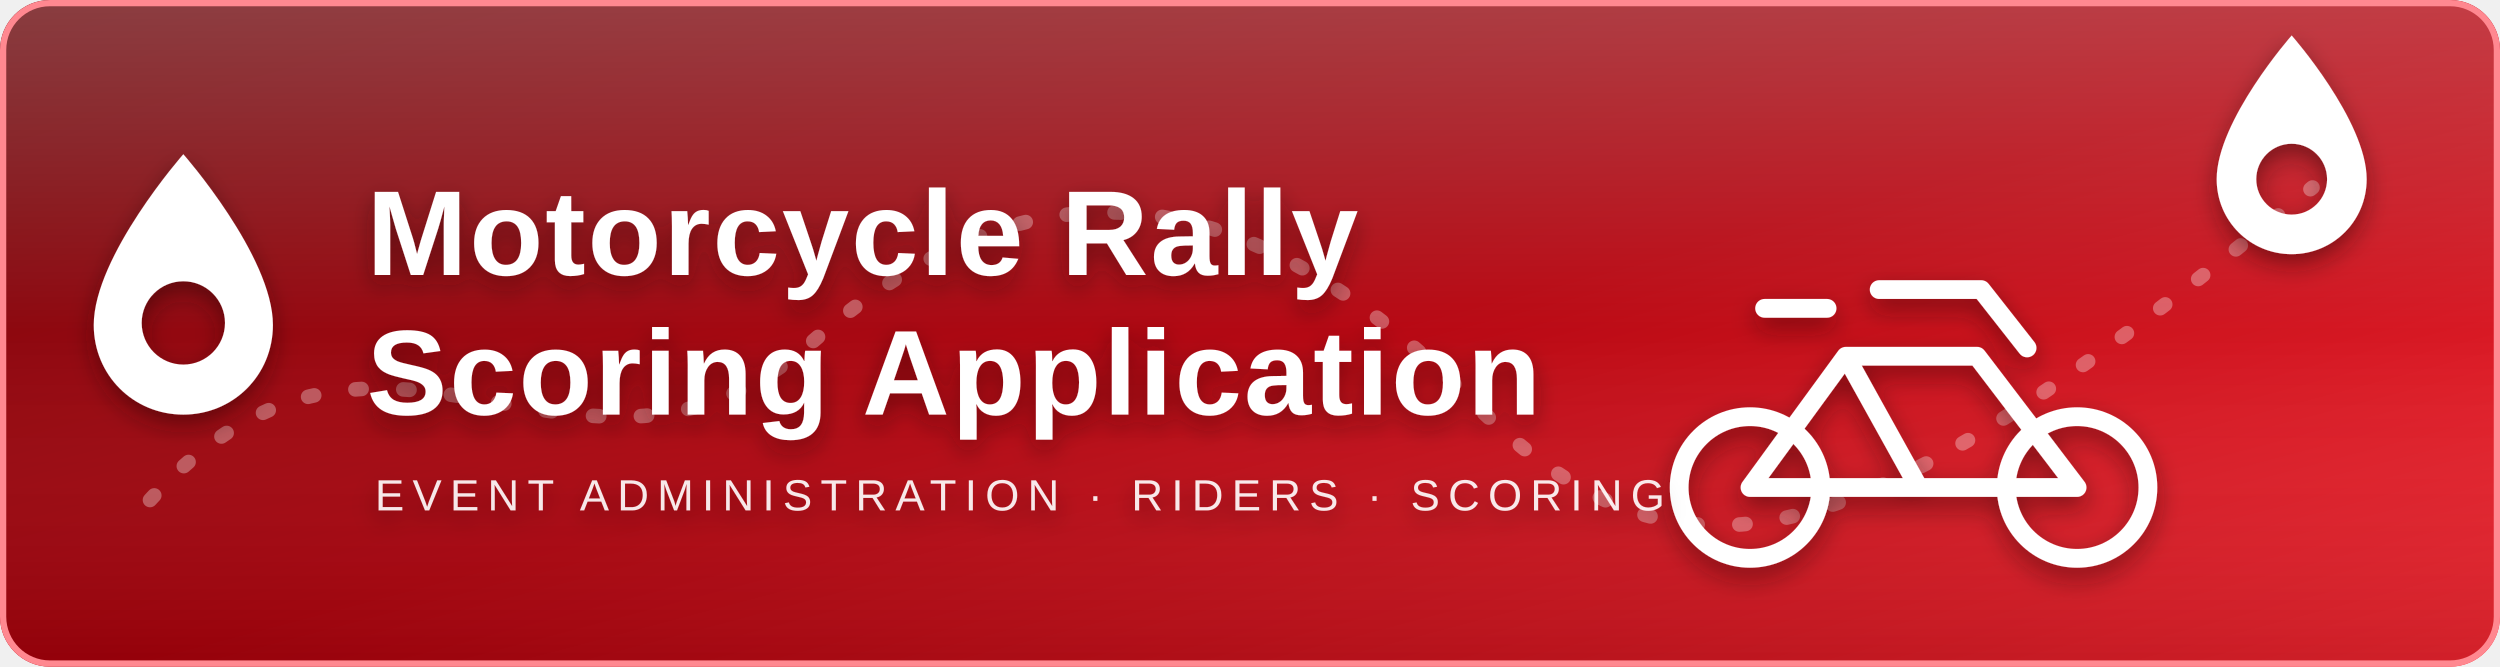
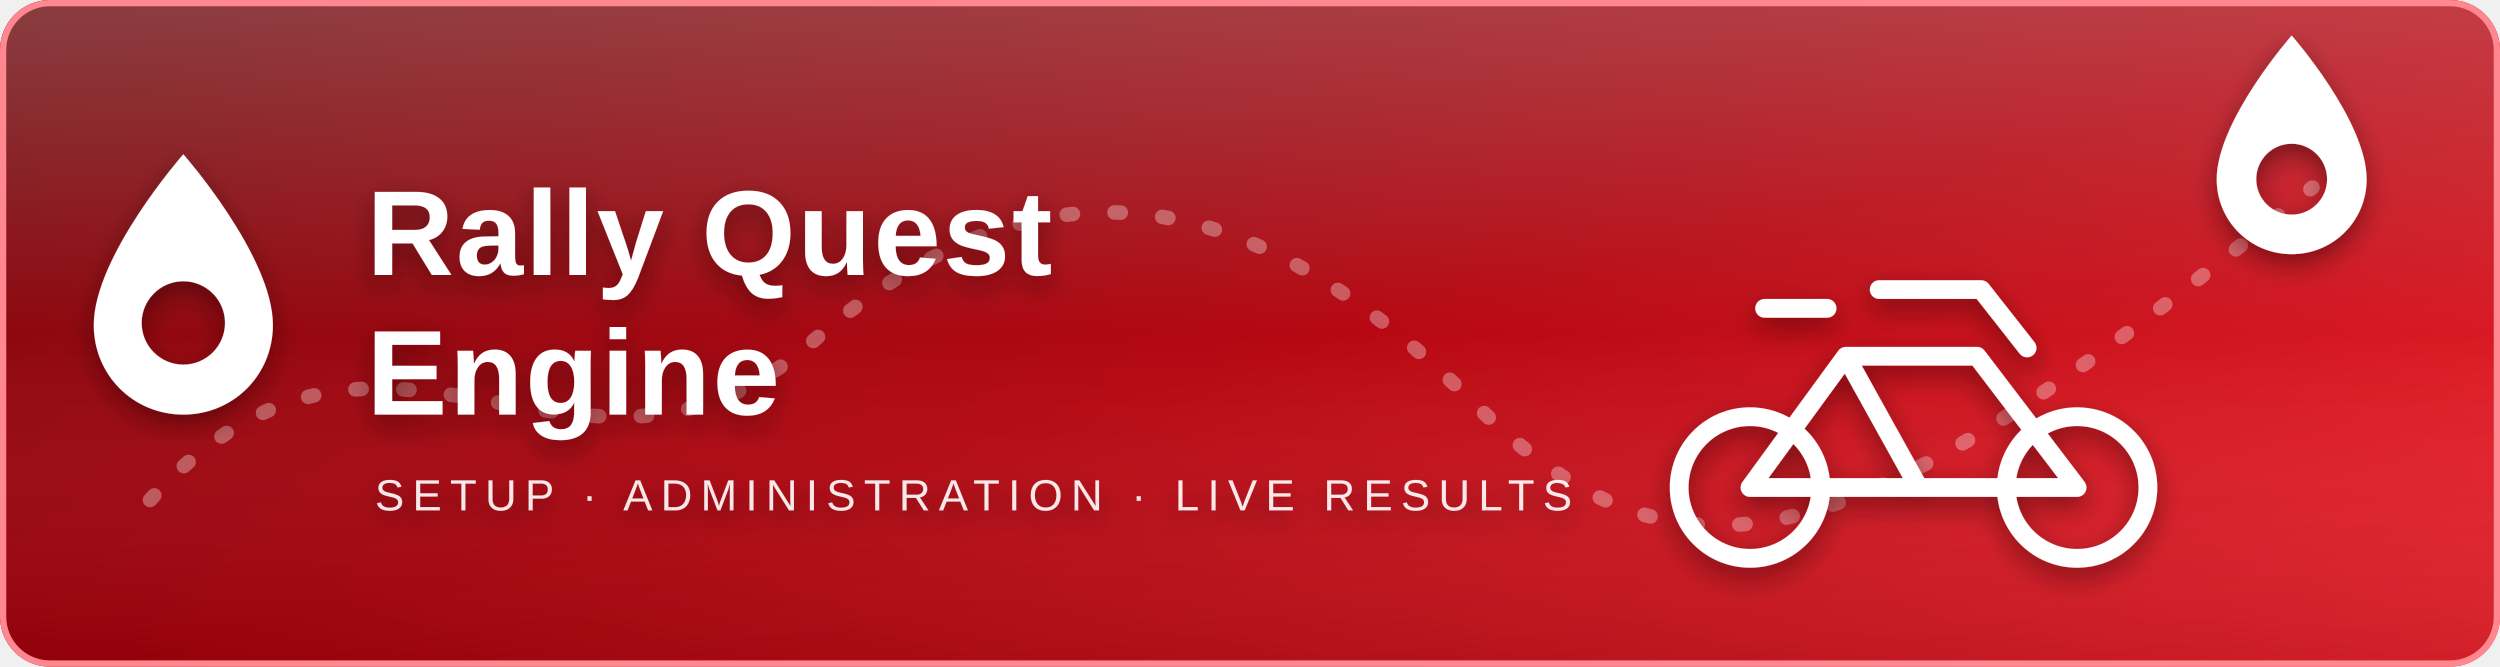
<svg xmlns="http://www.w3.org/2000/svg" width="1200" height="320" viewBox="0 0 1200 320" role="img" aria-labelledby="title description">
  <defs>
    <linearGradient id="background" x1="0" y1="0" x2="1" y2="1">
      <stop offset="0" stop-color="#620004" />
      <stop offset="0.52" stop-color="#b4000b" />
      <stop offset="1" stop-color="#ff2732" />
    </linearGradient>
    <linearGradient id="shine" x1="0" y1="0" x2="0" y2="1">
      <stop offset="0" stop-color="#ffffff" stop-opacity="0.24" />
      <stop offset="0.5" stop-color="#ffffff" stop-opacity="0.03" />
      <stop offset="1" stop-color="#000000" stop-opacity="0.18" />
    </linearGradient>
    <filter id="shadow" x="-20%" y="-20%" width="140%" height="140%">
      <feDropShadow dx="0" dy="5" stdDeviation="6" flood-color="#230002" flood-opacity="0.45" />
    </filter>
  </defs>
  <rect width="1200" height="320" rx="24" fill="url(#background)" />
  <rect x="1.5" y="1.5" width="1197" height="317" rx="22.5" fill="url(#shine)" stroke="#ff8890" stroke-width="3" />
  <path d="M72 240 C185 115 278 262 390 164 S604 90 708 194 S900 262 1110 90" fill="none" stroke="#ffffff" stroke-opacity="0.32" stroke-width="7" stroke-linecap="round" stroke-dasharray="3 20" />
  <g fill="#ffffff" filter="url(#shadow)">
    <path d="M88 199c-24 0-43-19-43-43 0-33 43-82 43-82s43 49 43 82c0 24-19 43-43 43zm0-64a20 20 0 1 0 0 40 20 20 0 0 0 0-40z" />
    <path d="M1100 122c-20 0-36-16-36-36 0-28 36-69 36-69s36 41 36 69c0 20-16 36-36 36zm0-53a17 17 0 1 0 0 34 17 17 0 0 0 0-34z" />
  </g>
  <g transform="translate(805 174)" fill="none" stroke="#ffffff" stroke-width="9" stroke-linecap="round" stroke-linejoin="round" filter="url(#shadow)">
    <circle cx="35" cy="60" r="34" />
    <circle cx="192" cy="60" r="34" />
    <path d="M35 60l46-63h63l48 63M81-3l35 63H35m81 0h76m-95-95h49l22 28M72-26H42" />
  </g>
  <g fill="#ffffff" filter="url(#shadow)">
-     <text x="176" y="132" font-family="Segoe UI, Arial, sans-serif" font-size="58" font-weight="750" letter-spacing="1">Motorcycle Rally</text>
-     <text x="176" y="199" font-family="Segoe UI, Arial, sans-serif" font-size="58" font-weight="750" letter-spacing="1">Scoring Application</text>
-     <text x="180" y="245" font-family="Segoe UI, Arial, sans-serif" font-size="21" font-weight="500" letter-spacing="4" opacity="0.9">EVENT ADMINISTRATION · RIDERS · SCORING</text>
+     <text x="176" y="132" font-family="Segoe UI, Arial, sans-serif" font-size="58" font-weight="750" letter-spacing="1">Rally Quest</text>
+     <text x="176" y="199" font-family="Segoe UI, Arial, sans-serif" font-size="58" font-weight="750" letter-spacing="1">Engine</text>
+     <text x="180" y="245" font-family="Segoe UI, Arial, sans-serif" font-size="21" font-weight="500" letter-spacing="4" opacity="0.9">SETUP · ADMINISTRATION · LIVE RESULTS</text>
  </g>
</svg>
